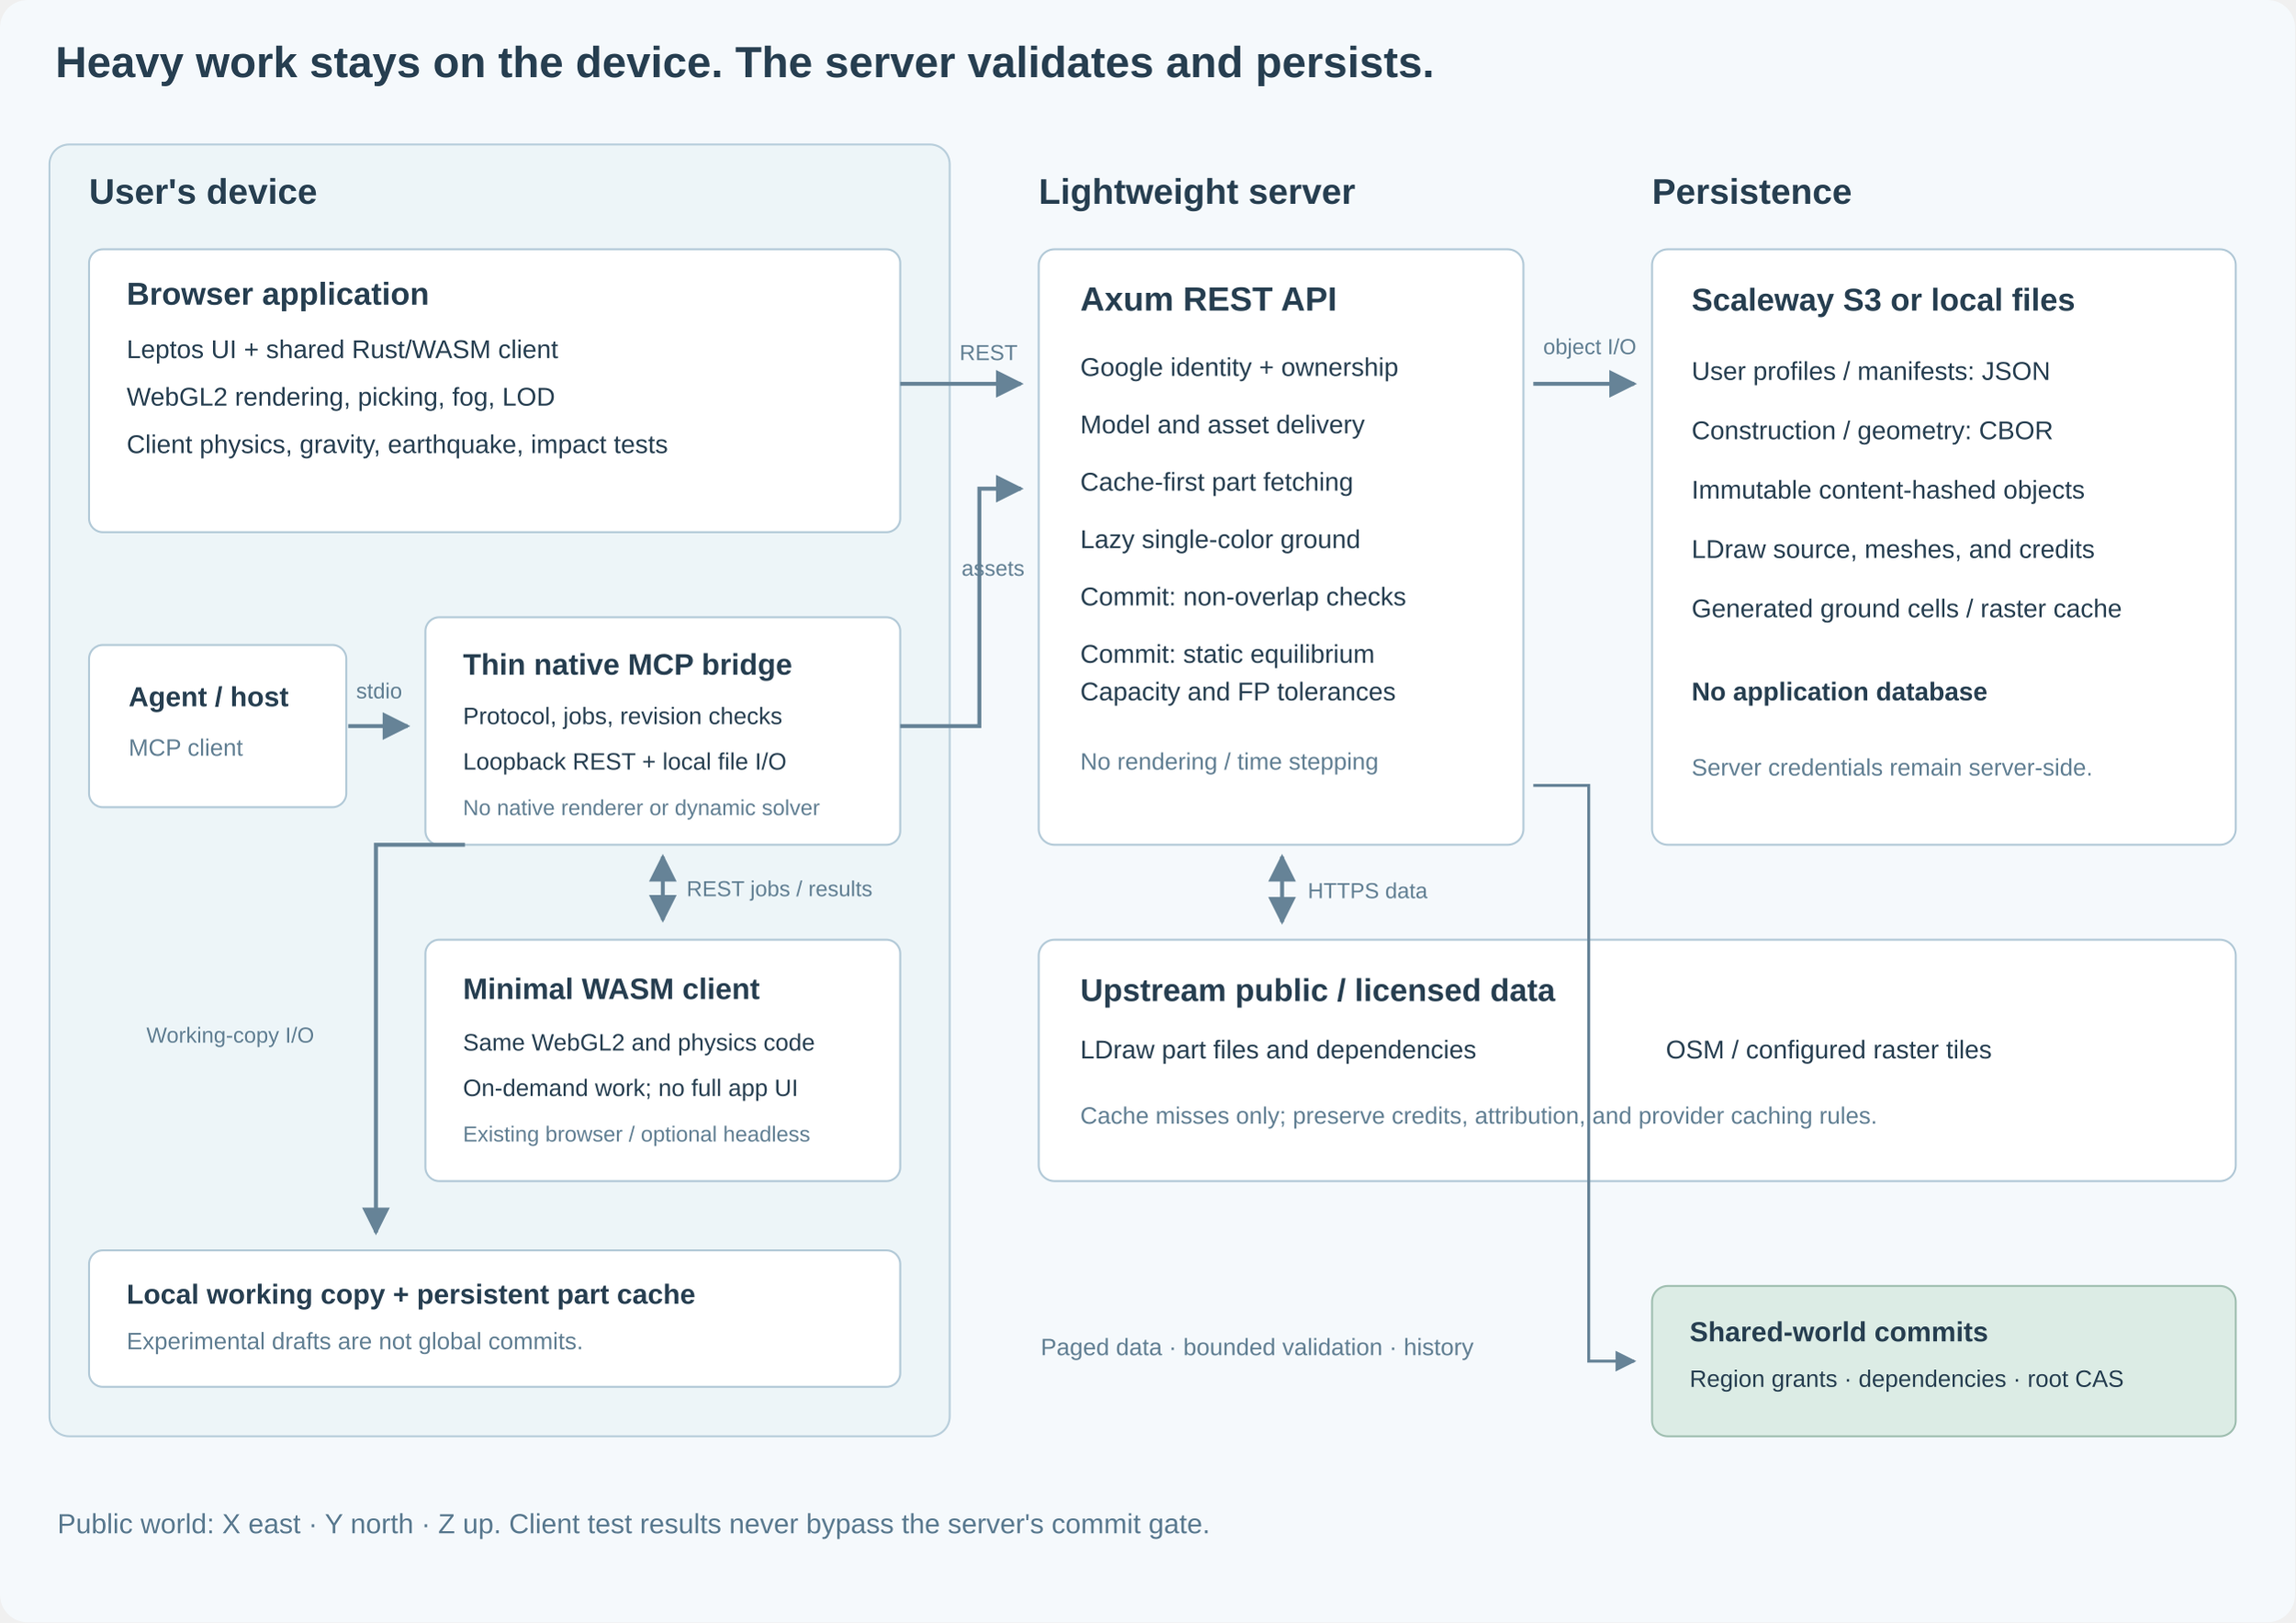
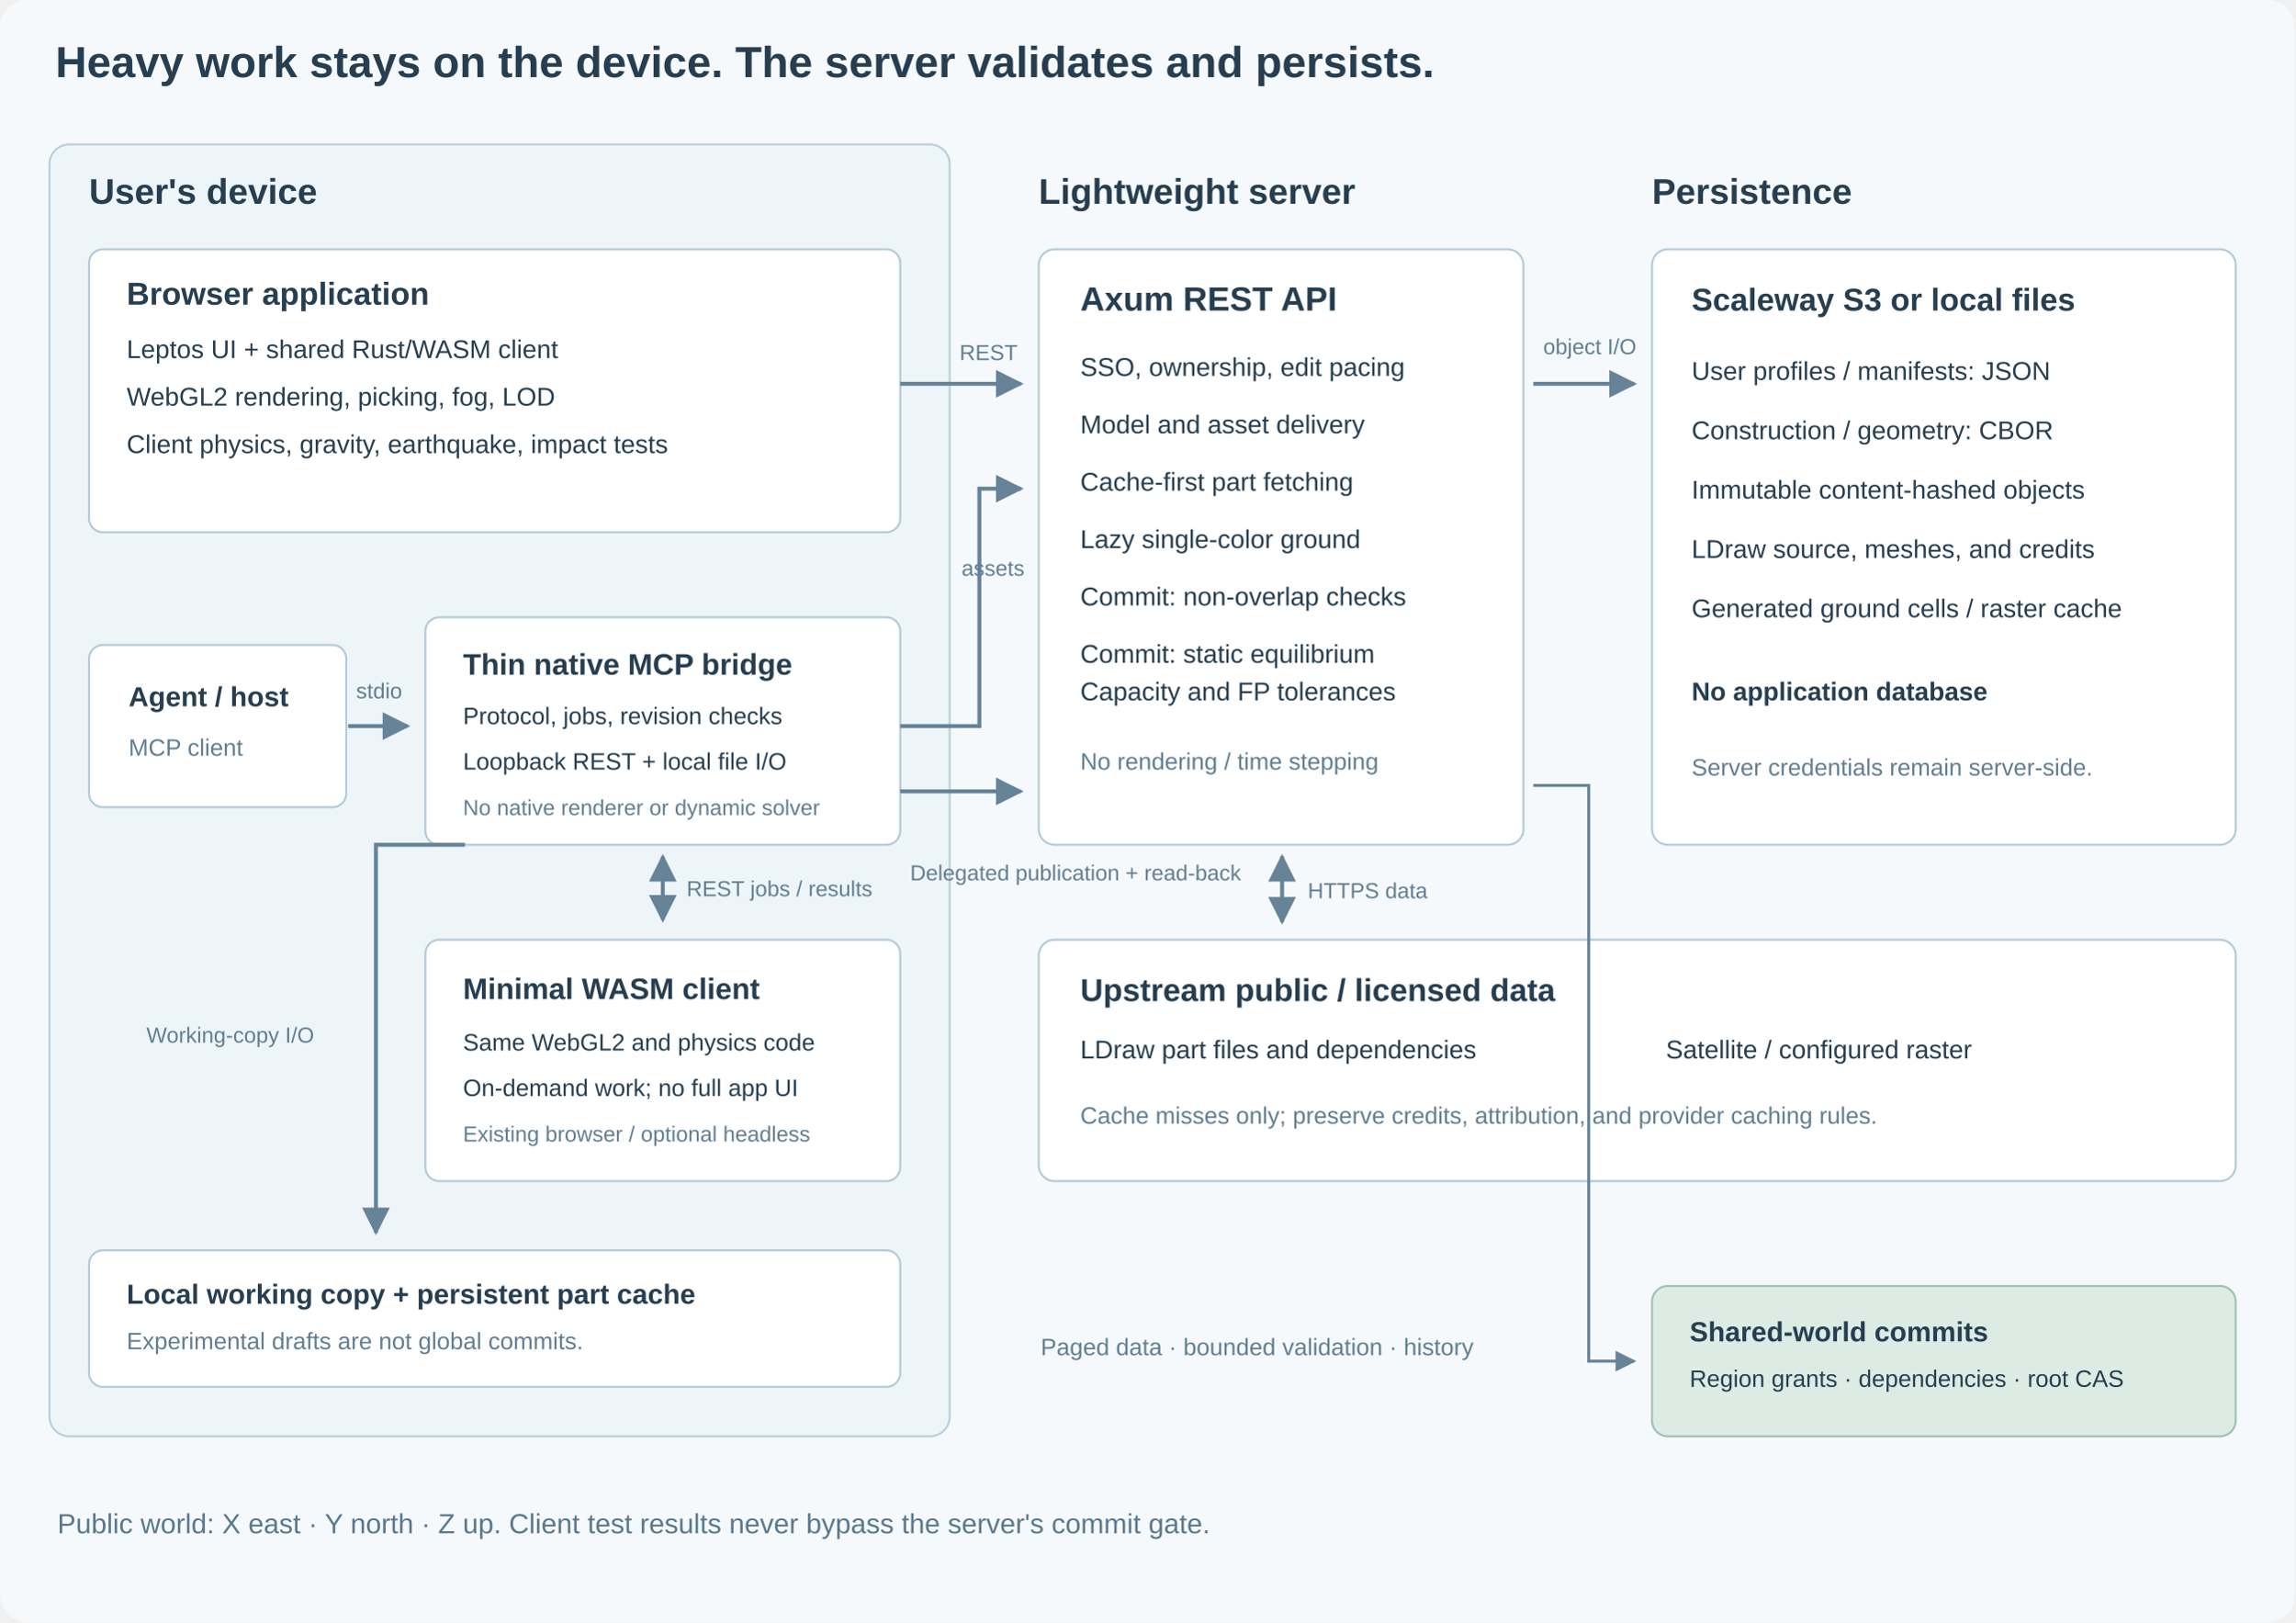
<svg xmlns="http://www.w3.org/2000/svg" width="1160" height="820" viewBox="0 0 1160 820" role="img" aria-labelledby="title desc">
  <defs>
    <marker id="arrow" viewBox="0 0 10 10" refX="9" refY="5" markerWidth="7" markerHeight="7" orient="auto-start-reverse">
      <path d="M0 0L10 5L0 10Z" fill="#668397" />
    </marker>
  </defs>
  <rect width="1160" height="820" rx="14" fill="#f5f9fc" />
  <g font-family="Arial,sans-serif" fill="#263e50">
    <text x="28" y="39" font-size="22" font-weight="bold">Heavy work stays on the device. The server validates and persists.</text>
    <rect x="25" y="73" width="455" height="653" rx="10" fill="#edf5f8" stroke="#b8cedb" />
    <text x="45" y="103" font-size="18" font-weight="bold">User's device</text>
    <g fill="white" stroke="#b2c9d7">
      <rect x="45" y="126" width="410" height="143" rx="7" />
      <rect x="45" y="326" width="130" height="82" rx="7" />
      <rect x="215" y="312" width="240" height="115" rx="7" />
      <rect x="215" y="475" width="240" height="122" rx="7" />
      <rect x="45" y="632" width="410" height="69" rx="7" />
    </g>
    <text x="64" y="154" font-size="16" font-weight="bold">Browser application</text>
    <g font-size="13">
      <text x="64" y="181">Leptos UI + shared Rust/WASM client</text>
      <text x="64" y="205">WebGL2 rendering, picking, fog, LOD</text>
      <text x="64" y="229">Client physics, gravity, earthquake, impact tests</text>
    </g>
    <text x="65" y="357" font-size="14" font-weight="bold">Agent / host</text>
    <text x="65" y="382" font-size="12" fill="#607e92">MCP client</text>
    <text x="234" y="341" font-size="15" font-weight="bold">Thin native MCP bridge</text>
    <text x="234" y="366" font-size="12">Protocol, jobs, revision checks</text>
    <text x="234" y="389" font-size="12">Loopback REST + local file I/O</text>
    <text x="234" y="412" font-size="11" fill="#607e92">No native renderer or dynamic solver</text>
    <text x="234" y="505" font-size="15" font-weight="bold">Minimal WASM client</text>
    <text x="234" y="531" font-size="12">Same WebGL2 and physics code</text>
    <text x="234" y="554" font-size="12">On-demand work; no full app UI</text>
    <text x="234" y="577" font-size="11" fill="#607e92">Existing browser / optional headless</text>
    <text x="64" y="659" font-size="14" font-weight="bold">Local working copy + persistent part cache</text>
    <text x="64" y="682" font-size="12" fill="#607e92">Experimental drafts are not global commits.</text>
    <rect x="525" y="126" width="245" height="301" rx="8" fill="white" stroke="#b2c9d7" />
    <text x="525" y="103" font-size="18" font-weight="bold">Lightweight server</text>
    <text x="546" y="157" font-size="17" font-weight="bold">Axum REST API</text>
    <g font-size="13">
-       <text x="546" y="190">Google identity + ownership</text>
+       <text x="546" y="190">SSO, ownership, edit pacing</text>
      <text x="546" y="219">Model and asset delivery</text>
      <text x="546" y="248">Cache-first part fetching</text>
      <text x="546" y="277">Lazy single-color ground</text>
      <text x="546" y="306">Commit: non-overlap checks</text>
      <text x="546" y="335">Commit: static equilibrium</text>
      <text x="546" y="354">Capacity and FP tolerances</text>
    </g>
    <text x="546" y="389" font-size="12" fill="#607e92">No rendering / time stepping</text>
    <text x="835" y="103" font-size="18" font-weight="bold">Persistence</text>
    <rect x="835" y="126" width="295" height="301" rx="8" fill="white" stroke="#b2c9d7" />
    <text x="855" y="157" font-size="16" font-weight="bold">Scaleway S3 or local files</text>
    <g font-size="13">
      <text x="855" y="192">User profiles / manifests: JSON</text>
      <text x="855" y="222">Construction / geometry: CBOR</text>
      <text x="855" y="252">Immutable content-hashed objects</text>
      <text x="855" y="282">LDraw source, meshes, and credits</text>
      <text x="855" y="312">Generated ground cells / raster cache</text>
      <text x="855" y="354" font-weight="bold">No application database</text>
      <text x="855" y="392" font-size="12" fill="#607e92">Server credentials remain server-side.</text>
    </g>
    <rect x="525" y="475" width="605" height="122" rx="8" fill="white" stroke="#b2c9d7" />
    <text x="546" y="506" font-size="16" font-weight="bold">Upstream public / licensed data</text>
    <text x="546" y="535" font-size="13">LDraw part files and dependencies</text>
-     <text x="842" y="535" font-size="13">OSM / configured raster tiles</text>
+     <text x="842" y="535" font-size="13">Satellite / configured raster</text>
    <text x="546" y="568" font-size="12" fill="#607e92">Cache misses only; preserve credits, attribution, and provider caching rules.</text>
    <rect x="835" y="650" width="295" height="76" rx="8" fill="#dcece5" stroke="#a0bfb1" />
    <text x="854" y="678" font-size="14" font-weight="bold">Shared-world commits</text>
    <text x="854" y="701" font-size="12">Region grants · dependencies · root CAS</text>
    <g fill="none" stroke="#668397" stroke-width="2" marker-end="url(#arrow)">
      <path d="M455 194H516" />
      <path d="M176 367H206" />
      <path d="M335 433V465" marker-start="url(#arrow)" />
      <path d="M455 367H495V247H516" />
      <path d="M775 194H826" />
      <path d="M648 433V466" marker-start="url(#arrow)" />
      <path d="M235 427H190V623" />
    </g>
    <g font-size="11" fill="#607e92">
      <text x="485" y="182">REST</text>
      <text x="180" y="353">stdio</text>
      <text x="347" y="453">REST jobs / results</text>
      <text x="486" y="291">assets</text>
      <text x="780" y="179">object I/O</text>
      <text x="661" y="454">HTTPS data</text>
      <text x="74" y="527">Working-copy I/O</text>
    </g>
+     <path d="M455 400H516" fill="none" stroke="#668397" stroke-width="2" marker-end="url(#arrow)" />
+     <text x="460" y="445" font-size="11" fill="#607e92">Delegated publication + read-back</text>
    <path d="M775 397H803V688H826" fill="none" stroke="#668397" stroke-width="1.5" marker-end="url(#arrow)" />
    <text x="526" y="685" font-size="12" fill="#607e92">Paged data · bounded validation · history</text>
    <text x="29" y="775" font-size="14" fill="#58788e">Public world: X east · Y north · Z up. Client test results never bypass the server's commit gate.</text>
  </g>
</svg>
